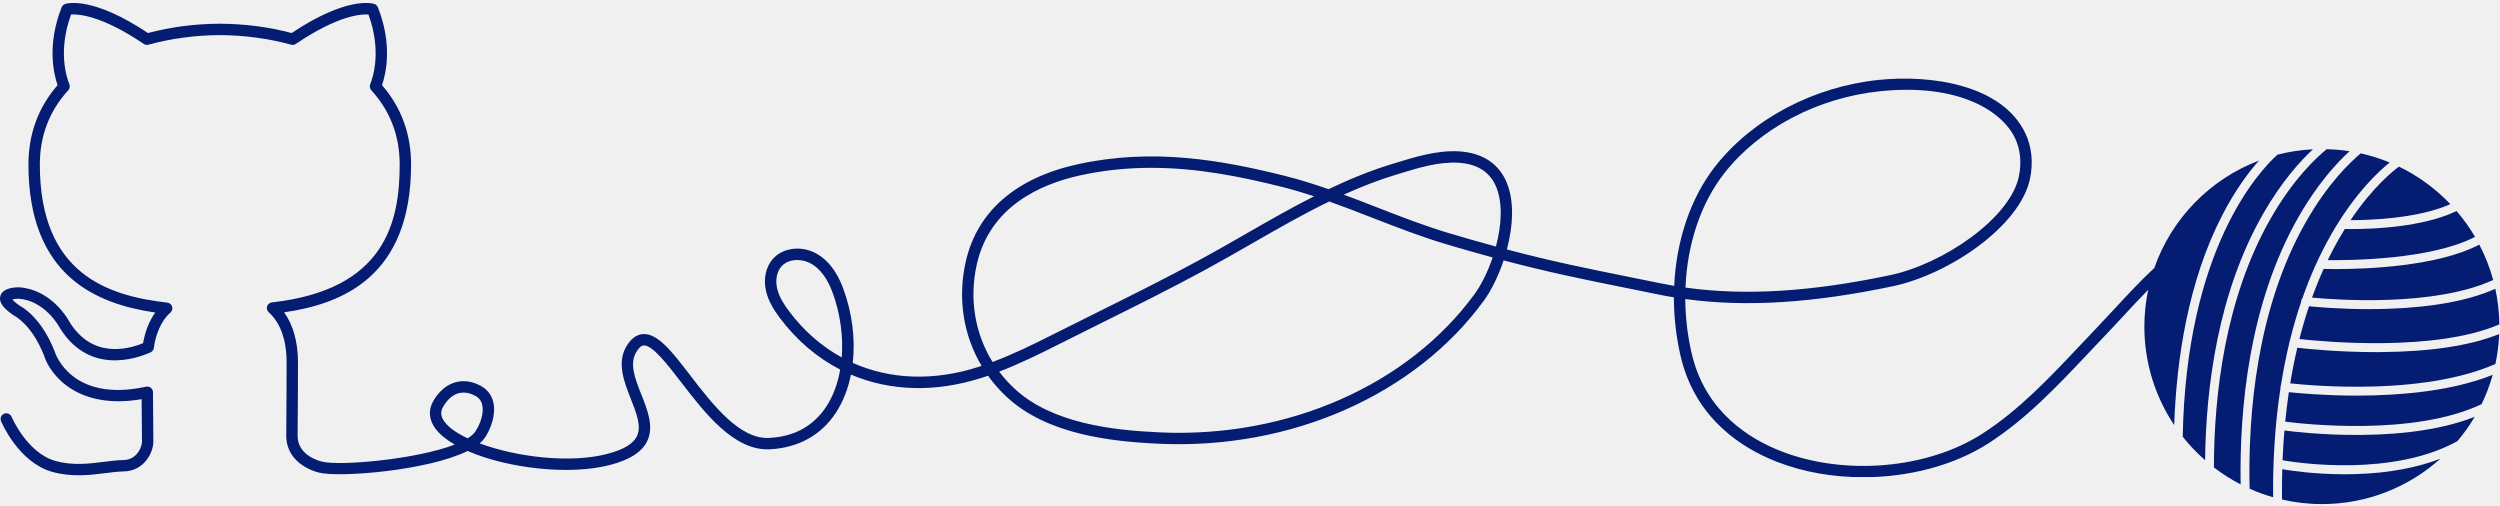
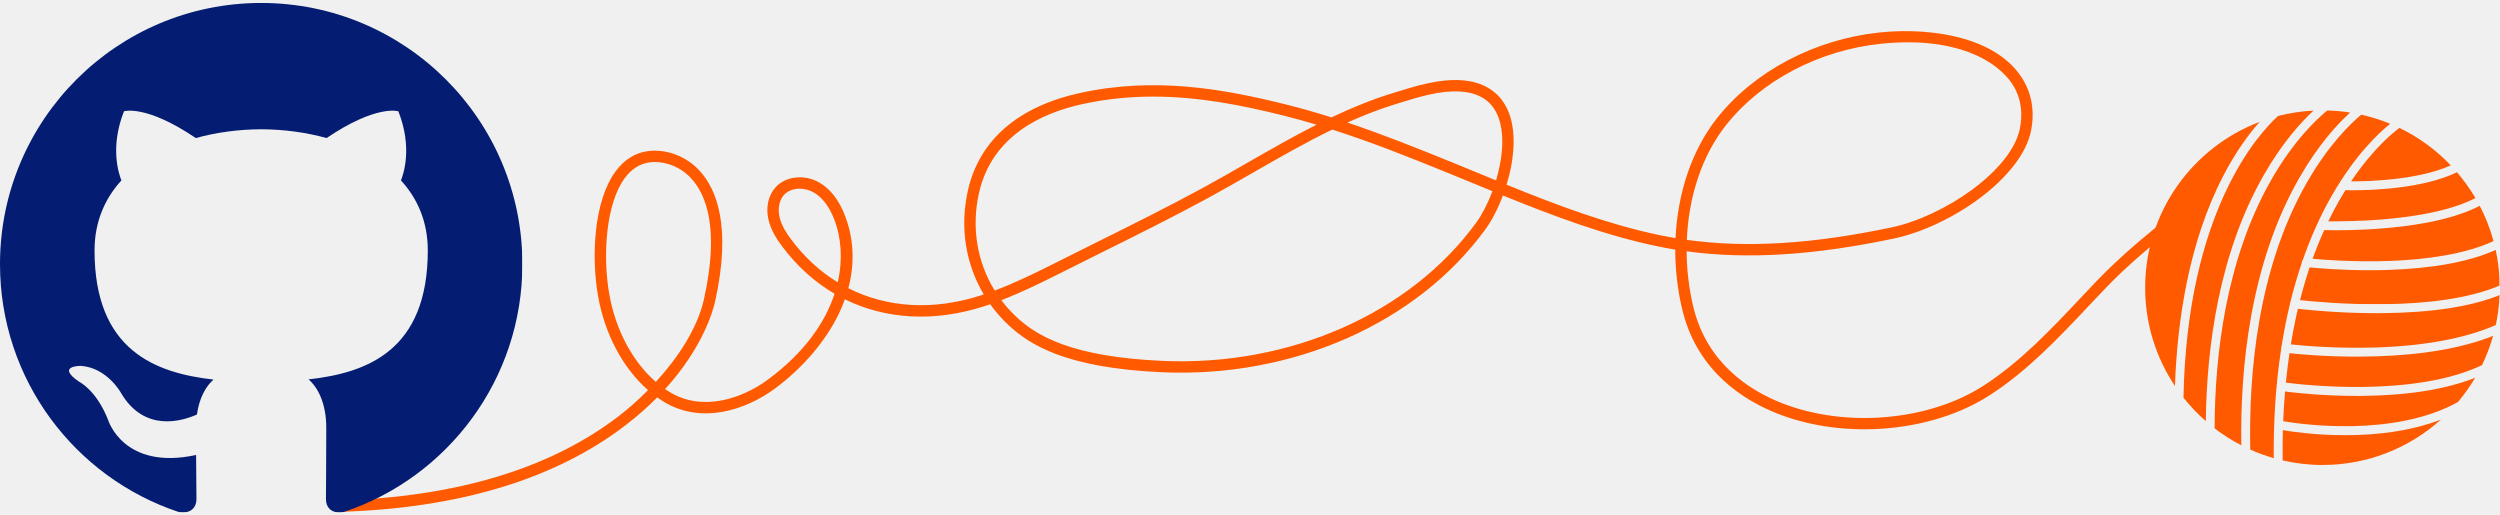
- <svg xmlns="http://www.w3.org/2000/svg" width="845" height="171" viewBox="0 0 845 171" fill="none">
-   <path fill-rule="evenodd" clip-rule="evenodd" d="M792.553 77.391C791.832 78.549 791.11 79.754 790.389 81.022C789.101 83.285 787.906 85.591 786.777 87.922C794.255 88.017 821.652 87.799 836.56 80.058C834.739 76.954 832.646 74.034 830.315 71.32C818.921 76.835 801.75 77.421 795.034 77.421C793.854 77.421 792.998 77.403 792.553 77.391Z" fill="#041D72" />
-   <path fill-rule="evenodd" clip-rule="evenodd" d="M803.034 119.014C790.677 119.014 780.151 117.953 776.485 117.535C775.54 121.566 774.75 125.591 774.097 129.578C778.145 130.009 789.388 131.024 802.544 130.632C819.289 130.128 833.196 127.517 843.448 123.023C844.152 119.741 844.587 116.36 844.73 112.902C834.998 116.821 821.59 118.876 804.68 119.007C804.129 119.012 803.579 119.014 803.034 119.014Z" fill="#041D72" />
-   <path fill-rule="evenodd" clip-rule="evenodd" d="M785.385 90.901C783.946 94.089 782.641 97.327 781.466 100.595C789.864 101.381 822.874 103.742 842.69 94.63C841.554 90.448 839.977 86.449 838.013 82.681C823.781 90.107 799.662 90.951 789.463 90.951C787.567 90.951 786.166 90.922 785.385 90.901Z" fill="#041D72" />
-   <path fill-rule="evenodd" clip-rule="evenodd" d="M773.801 115.848C773.802 115.794 773.799 115.741 773.806 115.686C773.827 115.525 773.88 115.377 773.947 115.238C775.03 110.813 776.309 106.388 777.798 102.003C777.79 101.906 777.792 101.805 777.804 101.703C777.843 101.381 777.983 101.097 778.186 100.874C780.761 93.493 783.95 86.242 787.898 79.335C795.99 65.177 804.206 57.715 807.717 54.927C804.575 53.627 801.298 52.594 797.914 51.839C794.289 54.868 786.731 62.119 779.389 75.022C762.726 104.312 759.807 139.992 760.363 165.181C762.923 166.325 765.578 167.291 768.313 168.072C768.205 157.066 768.788 144.335 770.816 131.102C770.796 130.968 770.788 130.83 770.806 130.69C770.827 130.522 770.882 130.369 770.952 130.225C771.702 125.474 772.641 120.663 773.801 115.848Z" fill="#041D72" />
-   <path fill-rule="evenodd" clip-rule="evenodd" d="M796.413 147.013C784.805 147.013 775.227 145.91 772.132 145.509C771.841 148.944 771.638 152.306 771.504 155.576C777.247 156.556 808.726 161.177 830.615 149.1C832.788 146.531 834.748 143.777 836.47 140.865C826.512 144.807 813.606 146.876 797.932 147.007C797.422 147.011 796.915 147.013 796.413 147.013Z" fill="#041D72" />
-   <path fill-rule="evenodd" clip-rule="evenodd" d="M776.898 73.335C783.408 61.946 789.998 54.89 794.155 51.113C791.627 50.717 789.043 50.493 786.419 50.423C783.033 53.168 775.092 60.483 767.389 74.022C752.05 100.984 748.356 133.368 748.299 157.994C751.123 160.162 754.145 162.079 757.334 163.724C756.92 138.176 760.135 102.661 776.898 73.335Z" fill="#041D72" />
-   <path fill-rule="evenodd" clip-rule="evenodd" d="M781.78 50.458C777.655 50.662 773.639 51.282 769.774 52.278C763.589 57.859 738.937 84.056 737.759 147.612C740.034 150.482 742.564 153.138 745.318 155.546C745.614 130.79 749.654 99.004 764.898 72.335C771.217 61.281 777.609 54.312 781.78 50.458Z" fill="#041D72" />
-   <path fill-rule="evenodd" clip-rule="evenodd" d="M792.521 160.3C782.51 160.3 774.509 159.133 771.399 158.606C771.299 162.156 771.28 165.579 771.322 168.845C775.655 169.839 780.16 170.382 784.793 170.382C800.196 170.382 814.238 164.572 824.862 155.032C817.569 157.831 808.082 159.935 795.833 160.256C794.709 160.286 793.602 160.3 792.521 160.3Z" fill="#041D72" />
-   <mask id="mask0" mask-type="alpha" maskUnits="userSpaceOnUse" x="0" y="1" width="764" height="161">
-     <path fill-rule="evenodd" clip-rule="evenodd" d="M0 1H763.548V161.308H0V1Z" fill="white" />
+ <svg xmlns="http://www.w3.org/2000/svg" width="846" height="174" viewBox="0 0 846 174" fill="none">
+   <path fill-rule="evenodd" clip-rule="evenodd" d="M793.681 64.357C792.96 65.516 792.238 66.722 791.517 67.988C790.23 70.252 789.034 72.557 787.906 74.889C795.383 74.984 822.78 74.766 837.688 67.024C835.867 63.921 833.775 61 831.444 58.286C820.049 63.803 802.878 64.387 796.163 64.387C794.982 64.387 794.127 64.369 793.681 64.357" fill="#FF5A00" />
+   <path fill-rule="evenodd" clip-rule="evenodd" d="M803.672 117.598C820.418 117.094 834.324 114.482 844.576 109.989C845.28 106.707 845.715 103.326 845.859 99.868C836.126 103.787 822.718 105.843 805.809 105.973C805.257 105.978 804.707 105.98 804.162 105.98C791.805 105.98 781.279 104.919 777.613 104.502C776.668 108.532 775.878 112.556 775.225 116.544C779.273 116.975 790.517 117.99 803.672 117.598" fill="#FF5A00" />
+   <path fill-rule="evenodd" clip-rule="evenodd" d="M786.513 77.867C785.074 81.056 783.769 84.293 782.594 87.562C790.992 88.348 824.002 90.709 843.818 81.597C842.682 77.414 841.105 73.415 839.141 69.648C824.909 77.074 800.79 77.918 790.591 77.918C788.695 77.918 787.294 77.888 786.513 77.867" fill="#FF5A00" />
+   <path fill-rule="evenodd" clip-rule="evenodd" d="M771.945 118.068C771.925 117.934 771.916 117.797 771.935 117.656C771.956 117.488 772.011 117.335 772.081 117.192C772.831 112.441 773.77 107.63 774.93 102.814C774.931 102.76 774.928 102.707 774.935 102.652C774.956 102.491 775.008 102.343 775.075 102.204C776.159 97.779 777.438 93.354 778.927 88.97C778.919 88.872 778.921 88.772 778.933 88.67C778.971 88.347 779.112 88.064 779.315 87.84C781.89 80.459 785.079 73.208 789.027 66.302C797.119 52.143 805.335 44.682 808.846 41.894C805.704 40.594 802.427 39.56 799.043 38.805C795.418 41.834 787.859 49.085 780.518 61.988C763.855 91.278 760.936 126.958 761.491 152.147C764.052 153.291 766.706 154.258 769.442 155.038C769.334 144.032 769.917 131.301 771.945 118.068" fill="#FF5A00" />
+   <path fill-rule="evenodd" clip-rule="evenodd" d="M797.541 133.98C785.932 133.98 776.355 132.877 773.26 132.476C772.968 135.911 772.765 139.272 772.632 142.543C778.375 143.523 809.854 148.144 831.743 136.067C833.916 133.497 835.876 130.744 837.598 127.831C827.64 131.774 814.734 133.842 799.06 133.974C798.55 133.978 798.043 133.98 797.541 133.98" fill="#FF5A00" />
+   <path fill-rule="evenodd" clip-rule="evenodd" d="M778.026 60.302C784.536 48.913 791.126 41.857 795.283 38.08C792.755 37.684 790.171 37.46 787.547 37.39C784.161 40.135 776.22 47.45 768.517 60.989C753.178 87.951 749.484 120.335 749.427 144.961C752.251 147.129 755.273 149.046 758.462 150.691C758.048 125.142 761.263 89.627 778.026 60.302" fill="#FF5A00" />
+   <path fill-rule="evenodd" clip-rule="evenodd" d="M766.026 59.302C772.345 48.248 778.736 41.279 782.908 37.425C778.783 37.629 774.767 38.248 770.902 39.245C764.717 44.826 740.065 71.022 738.888 134.579C741.162 137.448 743.692 140.104 746.446 142.513C746.742 117.757 750.782 85.97 766.026 59.302" fill="#FF5A00" />
+   <path fill-rule="evenodd" clip-rule="evenodd" d="M796.961 147.223C795.837 147.253 794.731 147.267 793.649 147.267C783.638 147.267 775.637 146.1 772.528 145.572C772.428 149.123 772.409 152.546 772.451 155.811C776.783 156.806 781.288 157.349 785.922 157.349C801.325 157.349 815.366 151.539 825.99 141.999C818.697 144.798 809.211 146.901 796.961 147.223" fill="#FF5A00" />
+   <path fill-rule="evenodd" clip-rule="evenodd" d="M752.34 59.533C756.779 50.973 761.266 45.045 764.677 41.231C742.029 49.811 725.922 71.694 725.922 97.348C725.922 109.664 729.638 121.11 736.003 130.636C736.771 108.702 740.619 82.138 752.34 59.533" fill="#FF5A00" />
+   <path fill-rule="evenodd" clip-rule="evenodd" d="M797.627 120.688C786.892 120.688 778.162 119.879 774.762 119.513C774.264 122.878 773.857 126.21 773.534 129.486C779.749 130.29 816.958 134.501 839.901 123.565C841.438 120.407 842.692 117.09 843.662 113.652C833.329 117.776 819.966 120.113 803.717 120.598C801.633 120.661 799.596 120.688 797.627 120.688" fill="#FF5A00" />
+   <path fill-rule="evenodd" clip-rule="evenodd" d="M795.606 61.377C801.489 61.386 818.281 60.944 829.336 55.959C824.382 50.764 818.516 46.445 811.979 43.288C810.54 44.32 803.39 49.773 795.606 61.377" fill="#FF5A00" />
+   <mask id="mask0" mask-type="alpha" maskUnits="userSpaceOnUse" x="778" y="84" width="68" height="19">
+     <path fill-rule="evenodd" clip-rule="evenodd" d="M778.331 84.575H845.903V102.957H778.331V84.575Z" fill="white" />
  </mask>
  <g mask="url(#mask0)">
-     <path fill-rule="evenodd" clip-rule="evenodd" d="M505.625 83.332C500.88 82.046 495.757 80.592 490.107 78.916C481.719 76.429 473.381 73.185 465.317 70.048C461.653 68.622 457.943 67.179 454.189 65.79C460.219 63.058 465.841 60.9 471.259 59.235L472.611 58.818C479.317 56.746 486.246 54.605 492.99 55.01C499.065 55.378 503.25 57.908 505.428 62.529C508.043 68.08 507.581 75.943 505.625 83.332ZM498.419 99.375C476.004 130.14 435.315 148.072 392.228 146.154C375.9 145.431 355.535 143.093 342.884 131.336C340.975 129.561 339.251 127.647 337.721 125.619C344.645 122.956 351.245 119.71 357.077 116.768C361.98 114.293 366.902 111.848 371.827 109.402C383.56 103.573 395.693 97.545 407.404 91.187C412.629 88.351 417.866 85.345 422.927 82.438C431.465 77.536 440.293 72.468 449.275 68.102C454.224 69.862 459.113 71.765 463.922 73.636C472.059 76.801 480.473 80.074 489.013 82.607C494.655 84.28 499.772 85.733 504.516 87.02C502.882 91.858 500.685 96.266 498.419 99.375ZM330.17 89.307C334.56 69.868 351.569 62.25 365.066 59.283C373.304 57.472 381.322 56.724 389.131 56.724C404.629 56.724 419.292 59.675 433.141 63.127C436.839 64.05 440.513 65.145 444.157 66.345C436.253 70.349 428.521 74.788 421.011 79.1C415.967 81.995 410.752 84.989 405.566 87.805C393.917 94.129 381.815 100.141 370.113 105.954C365.184 108.403 360.253 110.853 355.342 113.33C349.358 116.35 342.556 119.692 335.484 122.352C329.518 112.715 327.532 100.99 330.17 89.307ZM284.498 120.799C277.736 117.102 271.696 111.862 266.68 105.17C265.156 103.138 263.321 100.42 262.648 97.42C262.018 94.615 262.582 91.794 264.119 90.056C265.458 88.541 267.434 87.889 269.443 87.889C271.109 87.889 272.797 88.337 274.163 89.114C277.193 90.839 279.605 94.057 281.333 98.68C284.029 105.895 285.063 113.664 284.498 120.799ZM158.064 148.158C154.543 146.49 151.829 144.623 150.339 142.682C148.952 140.872 148.772 139.222 149.773 137.489C151.61 134.312 153.979 132.685 156.655 132.685C157.909 132.685 159.231 133.042 160.598 133.765C161.854 134.429 162.629 135.402 162.968 136.741C163.686 139.574 162.342 143.339 160.691 145.814C160.143 146.638 159.244 147.419 158.064 148.158ZM582.833 58.529C594.753 43.354 614.43 33.002 635.467 30.834C662.25 28.078 676.781 37.652 681.084 46.692C682.873 50.453 683.331 54.883 682.406 59.504C679.544 73.811 656.668 89.257 638.897 92.998C612.112 98.637 589.852 100.012 569.693 97.203C570.297 82.506 574.846 68.696 582.833 58.529ZM763.548 54.265C747.03 60.522 734 73.86 728.152 90.573C723.532 94.855 719.008 99.733 714.591 104.505C712.534 106.727 710.593 108.825 708.688 110.811C706.734 112.846 704.793 114.904 702.849 116.967C692.805 127.62 682.417 138.637 669.995 146.616C651.513 158.484 623.561 160.909 602.018 152.511C591.051 148.235 576.961 139.264 572.12 120.805C571.96 120.192 571.81 119.577 571.672 118.959C570.333 113.013 569.662 106.994 569.626 101.08C590.108 103.865 612.661 102.454 639.69 96.766C659.003 92.699 682.987 76.224 686.18 60.26C687.269 54.817 686.71 49.554 684.56 45.038C676.815 28.764 653.056 25.156 635.073 27.004C613.018 29.277 592.358 40.173 579.807 56.15C571.41 66.841 566.589 81.275 565.875 96.616C564.218 96.339 562.57 96.031 560.94 95.695C557.025 94.889 553.346 94.147 549.802 93.433C536.185 90.688 524.646 88.362 509.327 84.322C511.479 76.193 511.977 67.396 508.91 60.889C506.128 54.982 500.703 51.621 493.223 51.168C485.781 50.711 478.182 53.066 471.474 55.141L470.128 55.556C463.498 57.594 456.587 60.34 449.046 63.938C444.126 62.223 439.134 60.654 434.072 59.393C412.792 54.087 389.604 49.946 364.24 55.523C343.323 60.122 330.242 71.511 326.417 88.459C323.615 100.867 325.62 113.325 331.777 123.67C331.432 123.785 331.086 123.898 330.74 124.01C315.549 128.896 300.814 128.279 288.235 122.652C289.137 114.576 288.064 105.697 284.938 97.332C282.887 91.842 279.902 87.951 276.067 85.769C271.023 82.898 264.646 83.647 261.235 87.506C258.859 90.192 257.983 94.214 258.892 98.264C259.727 101.978 261.846 105.139 263.6 107.478C269.297 115.079 276.217 120.928 283.982 124.914C283.163 129.631 281.589 133.935 279.28 137.436C274.921 144.053 268.405 147.613 259.915 148.019C249.934 148.522 240.717 136.521 233.323 126.9C227.17 118.895 222.321 112.569 217.302 112.924C215.071 113.08 213.156 114.542 211.611 117.27C208.47 122.816 210.99 129.189 213.213 134.811C215.119 139.629 216.918 144.18 215.234 147.526C213.972 150.034 210.785 151.943 205.49 153.361C192.752 156.771 174.413 154.443 162.134 149.864C162.857 149.254 163.451 148.615 163.895 147.949C165.862 144.999 167.777 140.046 166.7 135.796C166.095 133.409 164.607 131.53 162.397 130.362C156.279 127.125 150.165 129.12 146.44 135.563C144.664 138.637 144.963 141.997 147.285 145.023C148.733 146.912 150.942 148.673 153.701 150.261C140.664 155.303 114.86 157.572 108.77 156.017C106.852 155.527 100.597 153.452 100.597 147.311C100.597 146.444 100.609 144.958 100.625 142.92C100.66 138.594 100.718 131.353 100.718 122.331C100.718 115.612 99.04 109.718 96.025 105.562C115.46 102.762 138.945 93.705 138.945 55.589C138.945 45.305 135.64 36.292 129.119 28.782C130.48 24.807 132.704 15.035 127.722 2.462C127.509 1.927 127.068 1.515 126.52 1.338C125.597 1.043 117.063 -1.163 98.57 11.165C90.886 9.114 82.725 8.056 74.284 8.018C65.849 8.056 57.688 9.114 50.014 11.164C31.512 -1.161 22.962 1.041 22.04 1.338C21.489 1.514 21.049 1.927 20.837 2.464C15.867 15.039 18.093 24.81 19.456 28.783C12.925 36.314 9.614 45.327 9.614 55.589C9.614 93.705 33.071 102.798 52.468 105.636C50.48 108.405 49.063 111.954 48.358 115.992C42.658 118.316 30.677 121.124 23.157 108.243C22.924 107.82 17.334 97.876 6.542 97.116C6.505 97.113 6.468 97.112 6.431 97.111C4.825 97.097 0.98 97.327 0.146 99.967C-0.675 102.563 2.119 104.878 4.645 106.603C4.722 106.656 4.816 106.71 4.899 106.751C4.958 106.779 10.746 109.706 14.832 120.036C16.982 127.003 26.567 138.613 47.87 134.918C47.895 138.389 47.923 141.423 47.947 143.862C47.971 146.368 47.989 148.243 47.989 149.311C47.989 150.885 46.419 155.465 41.614 155.505C39.691 155.521 37.559 155.793 35.301 156.08C30.276 156.72 24.578 157.444 18.695 155.788C9.172 153.108 3.953 140.994 3.902 140.874C3.49 139.895 2.362 139.433 1.381 139.846C0.402 140.258 -0.059 141.386 0.353 142.366C0.592 142.934 6.328 156.307 17.651 159.493C24.291 161.362 30.666 160.551 35.788 159.898C37.928 159.626 39.952 159.369 41.648 159.354C48.849 159.294 51.837 152.783 51.837 149.311C51.837 148.236 51.819 146.349 51.795 143.825C51.767 140.86 51.73 137.013 51.706 132.573C51.702 131.992 51.437 131.445 50.983 131.082C50.531 130.719 49.938 130.58 49.371 130.703C24.192 136.175 18.712 119.547 18.494 118.845C18.479 118.794 18.46 118.744 18.442 118.695C14.088 107.637 7.843 103.948 6.717 103.356C5.232 102.334 4.507 101.636 4.157 101.221C4.713 101.07 5.565 100.96 6.312 100.96H6.33C14.964 101.605 19.739 110.018 19.809 110.142C29.642 126.987 46.078 121.258 50.882 119.099C51.484 118.827 51.907 118.266 51.998 117.61C52.983 110.603 55.934 107.105 57.605 105.644C58.178 105.143 58.401 104.349 58.173 103.621C57.947 102.894 57.312 102.369 56.554 102.283C36.492 100.003 13.464 92.634 13.464 55.589C13.464 45.914 16.701 37.473 23.082 30.498C23.584 29.949 23.726 29.162 23.445 28.474C22.433 25.982 19.562 17.074 24.026 4.902C26.486 4.732 34.347 5.196 48.592 14.847C49.059 15.163 49.644 15.258 50.188 15.107C57.673 13.025 66.013 11.905 74.284 11.867C82.562 11.905 90.901 13.025 98.398 15.107C98.944 15.259 99.526 15.164 99.995 14.846C114.268 5.171 122.119 4.723 124.532 4.897C129.012 17.07 126.14 25.982 125.127 28.474C124.848 29.162 124.989 29.951 125.492 30.499C131.864 37.449 135.095 45.891 135.095 55.589C135.095 75.058 130.186 97.951 91.904 102.205C91.142 102.29 90.504 102.817 90.278 103.55C90.052 104.282 90.281 105.078 90.862 105.577C92.668 107.131 96.868 111.871 96.868 122.331C96.868 131.338 96.811 138.568 96.776 142.889C96.76 144.941 96.749 146.438 96.749 147.311C96.749 154.395 102.465 158.38 107.816 159.746C114.539 161.469 144.452 159.149 158.055 152.434C171.451 158.27 192.52 160.82 206.486 157.08C212.902 155.361 216.888 152.803 218.672 149.257C221.132 144.369 218.926 138.791 216.793 133.396C214.702 128.107 212.726 123.112 214.961 119.166C215.83 117.633 216.708 116.824 217.572 116.764C220.492 116.598 225.476 123.007 230.271 129.246C238.212 139.579 248.111 152.4 260.099 151.864C269.747 151.402 277.491 147.146 282.494 139.556C284.942 135.842 286.656 131.426 287.62 126.618C300.816 132.231 316.146 132.751 331.919 127.674C332.6 127.455 333.277 127.229 333.953 126.996C335.785 129.553 337.893 131.953 340.264 134.156C353.833 146.767 375.07 149.247 392.056 150C436.422 151.956 478.365 133.436 501.53 101.643C503.991 98.265 506.428 93.402 508.224 88.013C523.694 92.098 535.318 94.44 549.042 97.207C552.581 97.92 556.253 98.66 560.162 99.465C562.02 99.848 563.893 100.194 565.782 100.504C565.773 106.891 566.472 113.39 567.915 119.805C568.064 120.466 568.224 121.124 568.396 121.78C573.648 141.809 588.818 151.497 600.62 156.097C609.607 159.602 619.663 161.308 629.74 161.308C645.022 161.308 660.352 157.383 672.074 149.854C684.894 141.621 695.447 130.43 705.651 119.607C707.586 117.554 709.521 115.503 711.464 113.476C713.394 111.466 715.348 109.354 717.417 107.119C720.27 104.038 723.168 100.912 726.095 97.942C725.248 101.957 724.794 106.115 724.794 110.382C724.794 122.698 728.51 134.144 734.875 143.669C735.643 121.735 739.49 95.173 751.211 72.566C755.651 64.007 760.137 58.079 763.548 54.265Z" fill="#041D72" />
+     <path fill-rule="evenodd" clip-rule="evenodd" d="M801.816 91.45C792.313 91.45 784.565 90.779 781.58 90.48C780.349 94.153 779.272 97.855 778.331 101.562C786.747 102.492 824.241 105.946 845.903 96.608C845.853 92.483 845.388 88.46 844.545 84.575C835.619 88.569 823.412 90.842 808.096 91.348C805.944 91.419 803.84 91.45 801.816 91.45" fill="#FF5A00" />
  </g>
-   <path fill-rule="evenodd" clip-rule="evenodd" d="M796.499 133.721C785.764 133.721 777.034 132.912 773.634 132.546C773.136 135.911 772.729 139.243 772.406 142.52C778.621 143.324 815.83 147.534 838.773 136.599C840.31 133.441 841.564 130.123 842.534 126.686C832.201 130.81 818.838 133.147 802.589 133.631C800.505 133.694 798.468 133.721 796.499 133.721Z" fill="#041D72" />
-   <path fill-rule="evenodd" clip-rule="evenodd" d="M794.478 74.41C800.361 74.42 817.153 73.977 828.208 68.993C823.254 63.797 817.388 59.478 810.851 56.321C809.412 57.353 802.262 62.806 794.478 74.41Z" fill="#041D72" />
-   <path fill-rule="evenodd" clip-rule="evenodd" d="M800.688 104.483C791.185 104.483 783.437 103.812 780.453 103.513C779.221 107.186 778.144 110.888 777.203 114.595C785.62 115.525 823.113 118.979 844.775 109.641C844.725 105.516 844.26 101.493 843.417 97.608C834.491 101.601 822.284 103.875 806.968 104.38C804.816 104.452 802.712 104.483 800.688 104.483Z" fill="#041D72" />
+   <path fill-rule="evenodd" clip-rule="evenodd" d="M455.957 41.469C467.877 45.465 479.584 50.13 491.415 54.946C494.383 56.154 497.355 57.379 500.333 58.605C502.303 59.416 504.28 60.23 506.263 61.044C508.618 53.169 509.379 44.486 506.557 38.495C504.379 33.874 500.195 31.345 494.119 30.977C487.38 30.57 480.447 32.712 473.742 34.783L472.388 35.202C467.165 36.806 461.749 38.871 455.957 41.469M570.822 81.169C590.98 83.978 613.242 82.603 640.026 76.966C657.797 73.225 680.674 57.779 683.535 43.471C684.459 38.849 684.002 34.419 682.212 30.659C677.91 21.619 663.383 12.043 636.596 14.8C615.559 16.968 595.883 27.322 583.962 42.495C575.975 52.663 571.426 66.472 570.822 81.169M270.572 63.855C268.564 63.855 266.588 64.507 265.248 66.022C263.711 67.76 263.148 70.582 263.777 73.388C264.451 76.388 266.286 79.105 267.809 81.136C272.292 87.118 277.59 91.936 283.492 95.532C285.293 87.638 284.593 80.352 282.462 74.645C280.735 70.023 278.323 66.805 275.293 65.081C273.927 64.303 272.238 63.855 270.572 63.855M390.257 32.69C382.45 32.69 374.431 33.438 366.195 35.249C352.699 38.217 335.689 45.834 331.3 65.273C328.662 76.957 330.648 88.681 336.613 98.319C343.686 95.659 350.488 92.317 356.471 89.297C361.389 86.816 366.326 84.364 371.263 81.91C382.959 76.1 395.053 70.091 406.696 63.772C411.88 60.956 417.093 57.965 422.135 55.069C429.722 50.714 437.537 46.227 445.524 42.191C441.802 41.075 438.053 40.038 434.27 39.094C420.42 35.642 405.758 32.69 390.257 32.69M338.851 101.585C340.381 103.614 342.104 105.528 344.014 107.302C350.659 113.478 362.273 120.743 393.356 122.12C436.448 124.033 477.134 106.106 499.549 75.343C501.544 72.603 503.485 68.861 505.036 64.701C502.972 63.855 500.917 63.008 498.868 62.164C495.894 60.94 492.927 59.718 489.963 58.511C476.915 53.199 464.021 48.074 450.857 43.847C450.736 43.907 450.615 43.965 450.493 44.025C441.48 48.401 432.62 53.489 424.051 58.407C418.99 61.313 413.757 64.319 408.532 67.154C396.828 73.508 384.702 79.532 372.976 85.358C368.046 87.806 363.116 90.255 358.205 92.734C352.374 95.677 345.774 98.922 338.851 101.585M221.588 54.833C220.987 54.833 220.412 54.87 219.872 54.938C216.556 55.364 213.715 57.151 211.426 60.252C205.016 68.934 203.916 86.484 206.143 99.332C208.267 111.589 214.034 122.373 221.945 129.233C229.344 121.148 235.978 111.233 238.203 101.303C243.585 77.284 238.89 65.849 234.004 60.486C230.187 56.295 225.364 54.833 221.588 54.833M114.493 173.227C113.455 173.227 112.6 172.401 112.57 171.357C112.54 170.294 113.377 169.408 114.439 169.378C154.237 168.246 186.2 158.62 209.442 140.766C212.582 138.354 215.969 135.388 219.292 132.023C210.788 124.574 204.611 113.036 202.35 99.989C200.057 86.757 200.95 67.962 208.329 57.965C211.266 53.986 214.985 51.684 219.382 51.12C224.273 50.492 231.43 51.944 236.85 57.892C242.351 63.931 247.703 76.511 241.959 102.145C241.308 105.053 237.893 117.569 225.075 131.661C225.521 131.969 225.973 132.265 226.431 132.549C237.628 139.501 251.108 134.944 259.99 128.361C272.41 119.157 279.292 108.963 282.418 99.403C275.741 95.501 269.759 90.156 264.729 83.445C262.975 81.106 260.855 77.945 260.021 74.231C259.113 70.181 259.988 66.159 262.364 63.472C265.777 59.612 272.153 58.865 277.197 61.736C281.032 63.917 284.017 67.808 286.068 73.299C288.953 81.022 289.28 89.264 287.081 97.531C300.142 104.148 315.75 105.162 331.87 99.977C332.216 99.865 332.561 99.751 332.906 99.636C326.749 89.291 324.743 76.835 327.545 64.425C331.372 47.477 344.451 36.089 365.369 31.489C390.732 25.913 413.92 30.053 435.201 35.359C440.388 36.653 445.503 38.117 450.57 39.717C457.962 36.209 464.747 33.523 471.257 31.521L472.605 31.107C479.312 29.032 486.915 26.692 494.352 27.134C501.832 27.587 507.256 30.948 510.039 36.855C513.386 43.958 512.488 53.785 509.826 62.498C526.776 69.386 544.201 75.983 562.068 79.662C563.7 79.999 565.346 80.305 567.003 80.584C567.717 65.243 572.538 50.807 580.935 40.117C593.487 24.139 614.147 13.242 636.201 10.972C654.187 9.117 677.943 12.729 685.688 29.005C687.838 33.52 688.398 38.783 687.31 44.227C684.117 60.191 660.13 76.666 640.818 80.733C613.79 86.421 591.238 87.832 570.755 85.046C570.791 90.962 571.461 96.981 572.799 102.926C572.938 103.543 573.088 104.158 573.249 104.77C578.09 123.23 592.179 132.201 603.146 136.476C624.689 144.875 652.641 142.451 671.122 130.582C683.546 122.603 693.933 111.587 703.977 100.932C705.922 98.871 707.863 96.812 709.815 94.778C717.786 86.469 726.884 79.025 734.731 72.838C735.566 72.18 736.776 72.323 737.434 73.157C738.092 73.992 737.949 75.203 737.114 75.861C729.371 81.966 720.402 89.303 712.594 97.442C710.649 99.469 708.716 101.519 706.779 103.573C696.575 114.396 686.024 125.588 673.203 133.821C653.75 146.313 624.366 148.882 601.747 140.063C589.946 135.463 574.778 125.775 569.525 105.746C569.353 105.091 569.192 104.432 569.044 103.771C567.6 97.356 566.902 90.858 566.911 84.471C565.021 84.16 563.148 83.814 561.29 83.433C543.176 79.701 525.634 73.075 508.586 66.148C506.894 70.665 504.786 74.692 502.66 77.609C479.495 109.403 437.545 127.929 393.186 125.966C360.849 124.533 348.521 116.746 341.393 110.122C339.023 107.919 336.915 105.519 335.083 102.962C334.407 103.196 333.729 103.422 333.049 103.64C316.13 109.084 299.722 108.093 285.91 101.281C285.322 102.923 284.634 104.563 283.846 106.196C279.362 115.502 271.703 124.471 262.282 131.454C252.385 138.789 237.236 143.787 224.4 135.82C223.722 135.398 223.054 134.953 222.397 134.484C219.345 137.574 215.831 140.713 211.787 143.819C187.889 162.177 155.173 172.071 114.549 173.226C114.53 173.226 114.511 173.227 114.493 173.227" fill="#FF5A00" />
+   <mask id="mask1" mask-type="alpha" maskUnits="userSpaceOnUse" x="0" y="1" width="177" height="173">
+     <path fill-rule="evenodd" clip-rule="evenodd" d="M0 1H176.772V173.407H0V1Z" fill="white" />
+   </mask>
+   <g mask="url(#mask1)">
+     <path fill-rule="evenodd" clip-rule="evenodd" d="M88.38 1C39.576 1 0 40.571 0 89.392C0 128.438 25.322 161.566 60.448 173.255C64.867 174.066 66.48 171.337 66.48 168.995C66.48 166.896 66.404 161.338 66.361 153.962C41.775 159.304 36.587 142.114 36.587 142.114C32.568 131.904 26.774 129.186 26.774 129.186C18.749 123.701 27.381 123.813 27.381 123.813C36.251 124.438 40.919 132.921 40.919 132.921C48.804 146.428 61.606 142.528 66.642 140.265C67.445 134.553 69.728 130.659 72.254 128.449C52.627 126.218 31.994 118.636 31.994 84.766C31.994 75.117 35.438 67.227 41.091 61.048C40.182 58.813 37.15 49.826 41.958 37.657C41.958 37.657 49.379 35.281 66.263 46.718C73.313 44.758 80.874 43.777 88.391 43.743C95.897 43.777 103.458 44.758 110.518 46.718C127.393 35.281 134.8 37.657 134.8 37.657C139.622 49.826 136.588 58.813 135.68 61.048C141.344 67.227 144.765 75.117 144.765 84.766C144.765 118.72 124.1 126.192 104.409 128.38C107.583 131.109 110.41 136.503 110.41 144.748C110.41 156.564 110.301 166.097 110.301 168.995C110.301 171.358 111.893 174.108 116.379 173.245C151.47 161.534 176.772 128.428 176.772 89.392C176.772 40.571 137.195 1 88.38 1" fill="#041D72" />
+   </g>
</svg>
